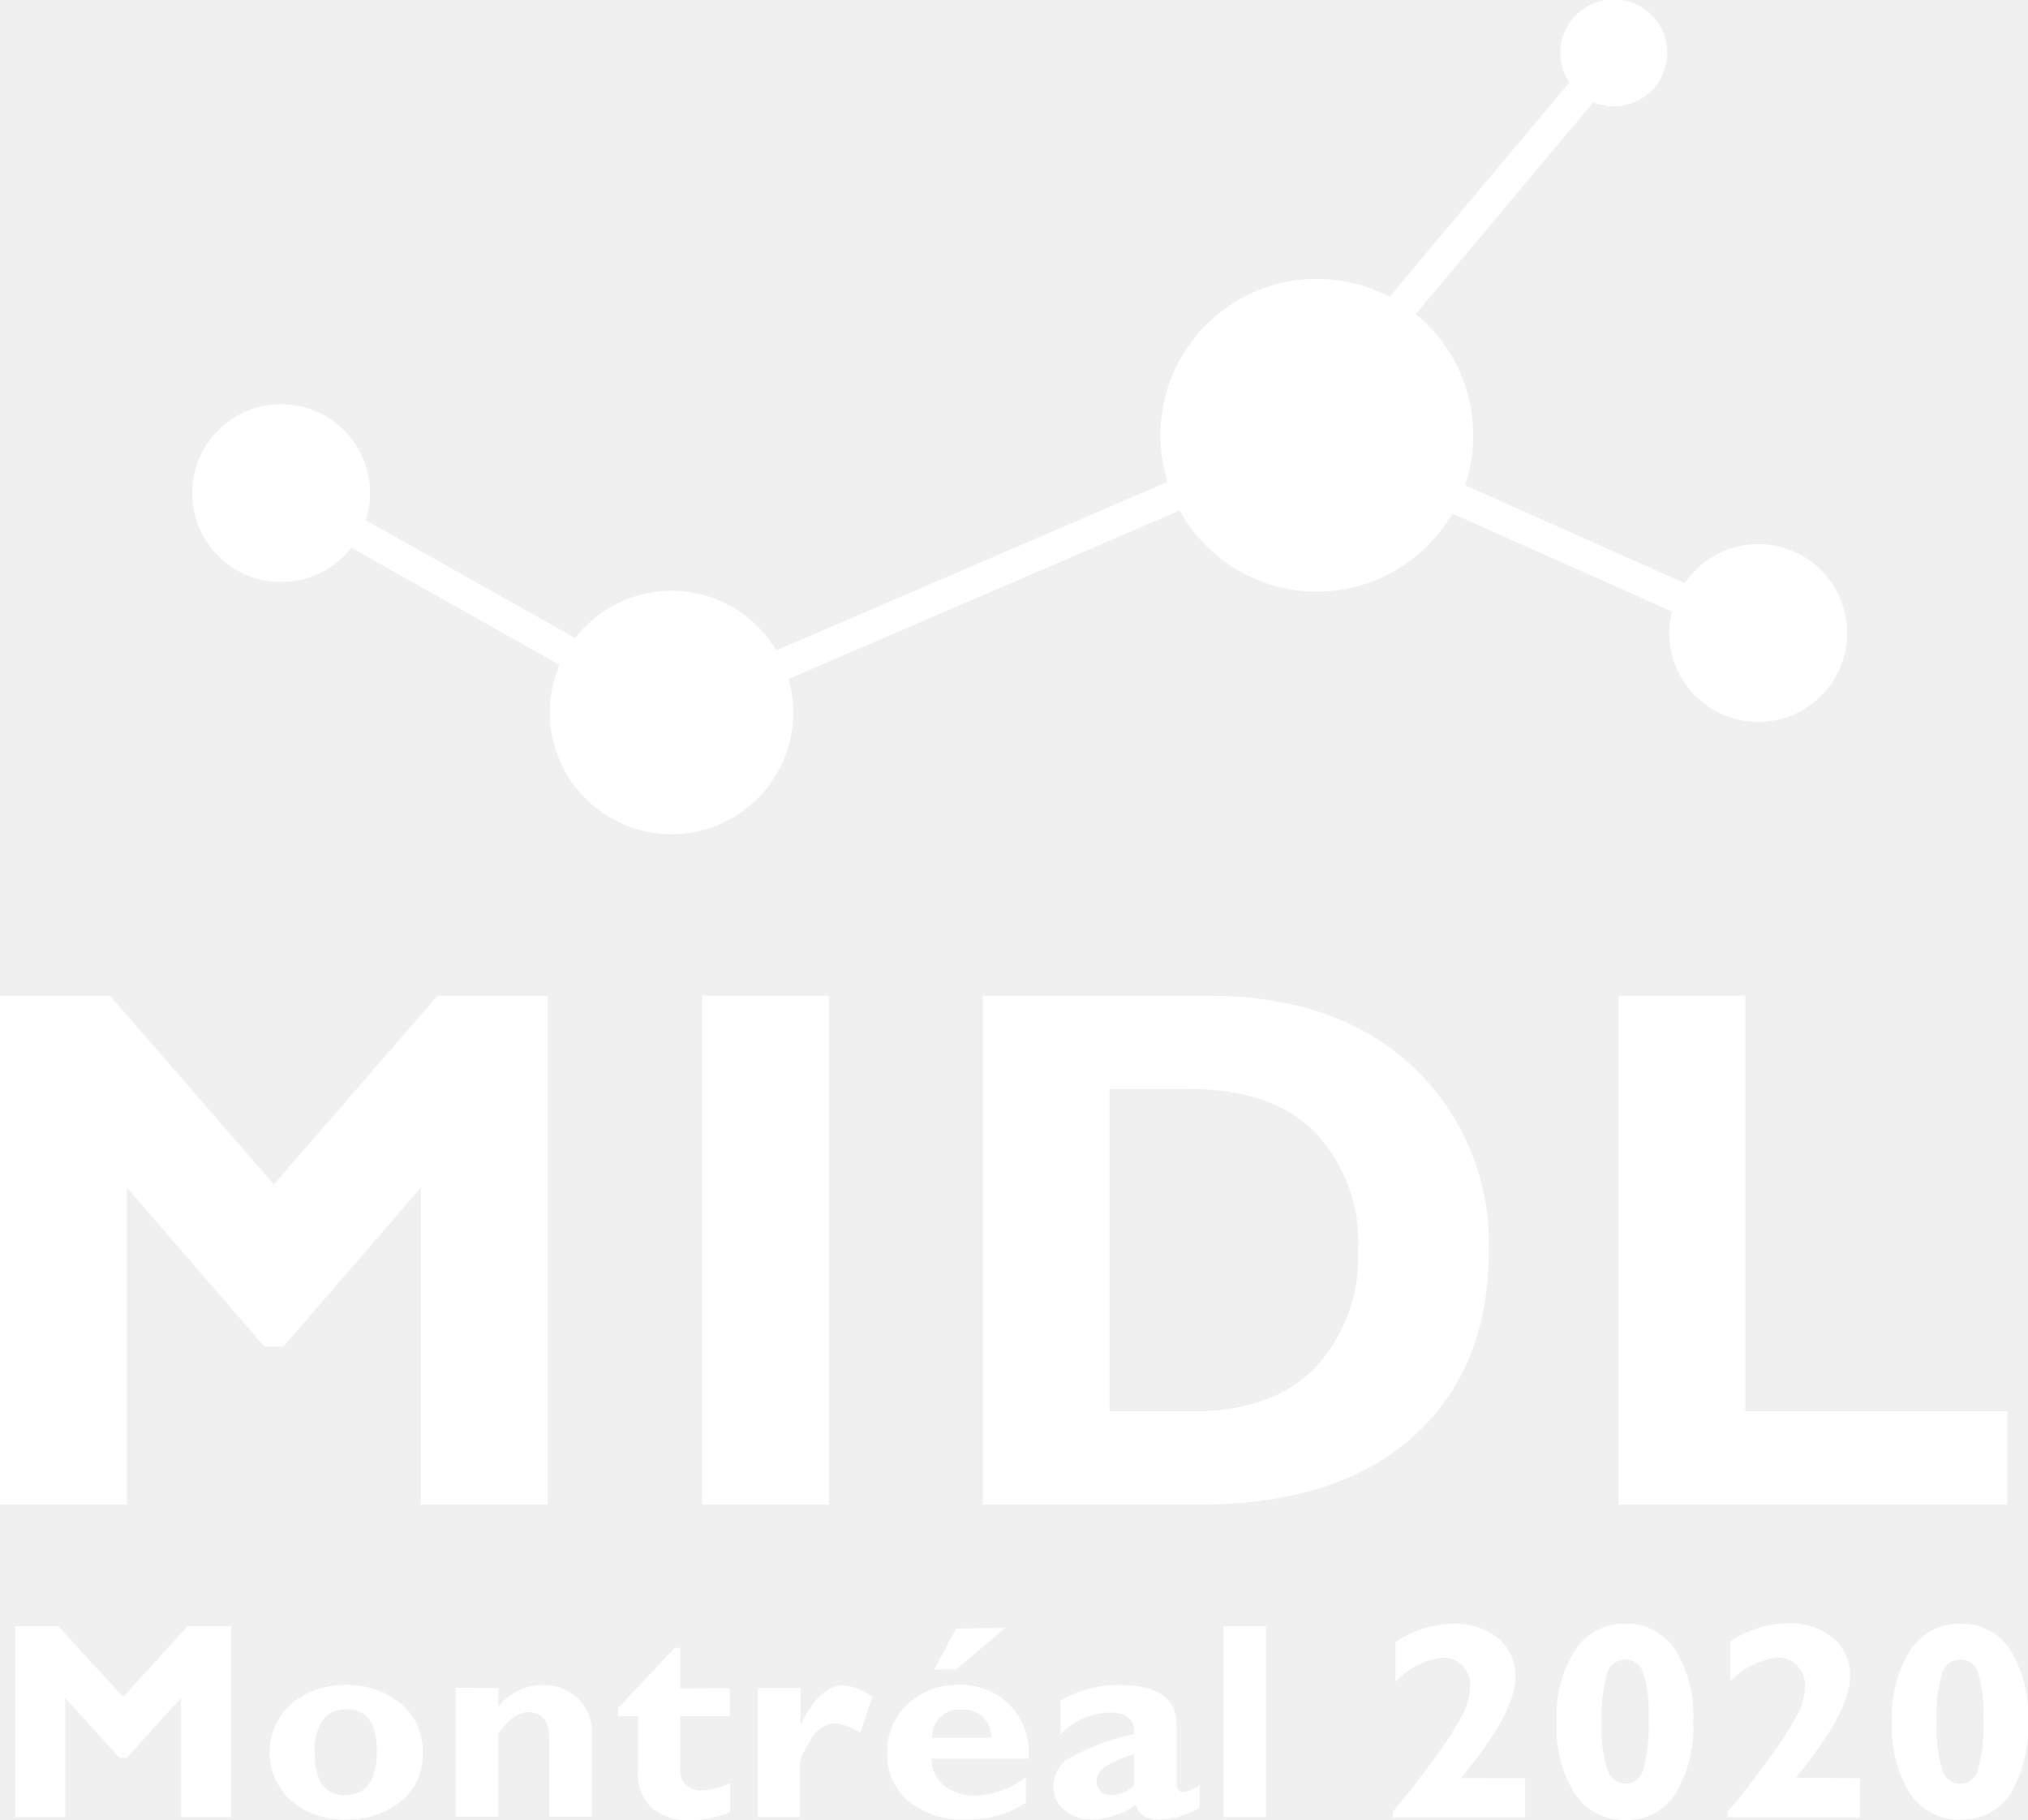
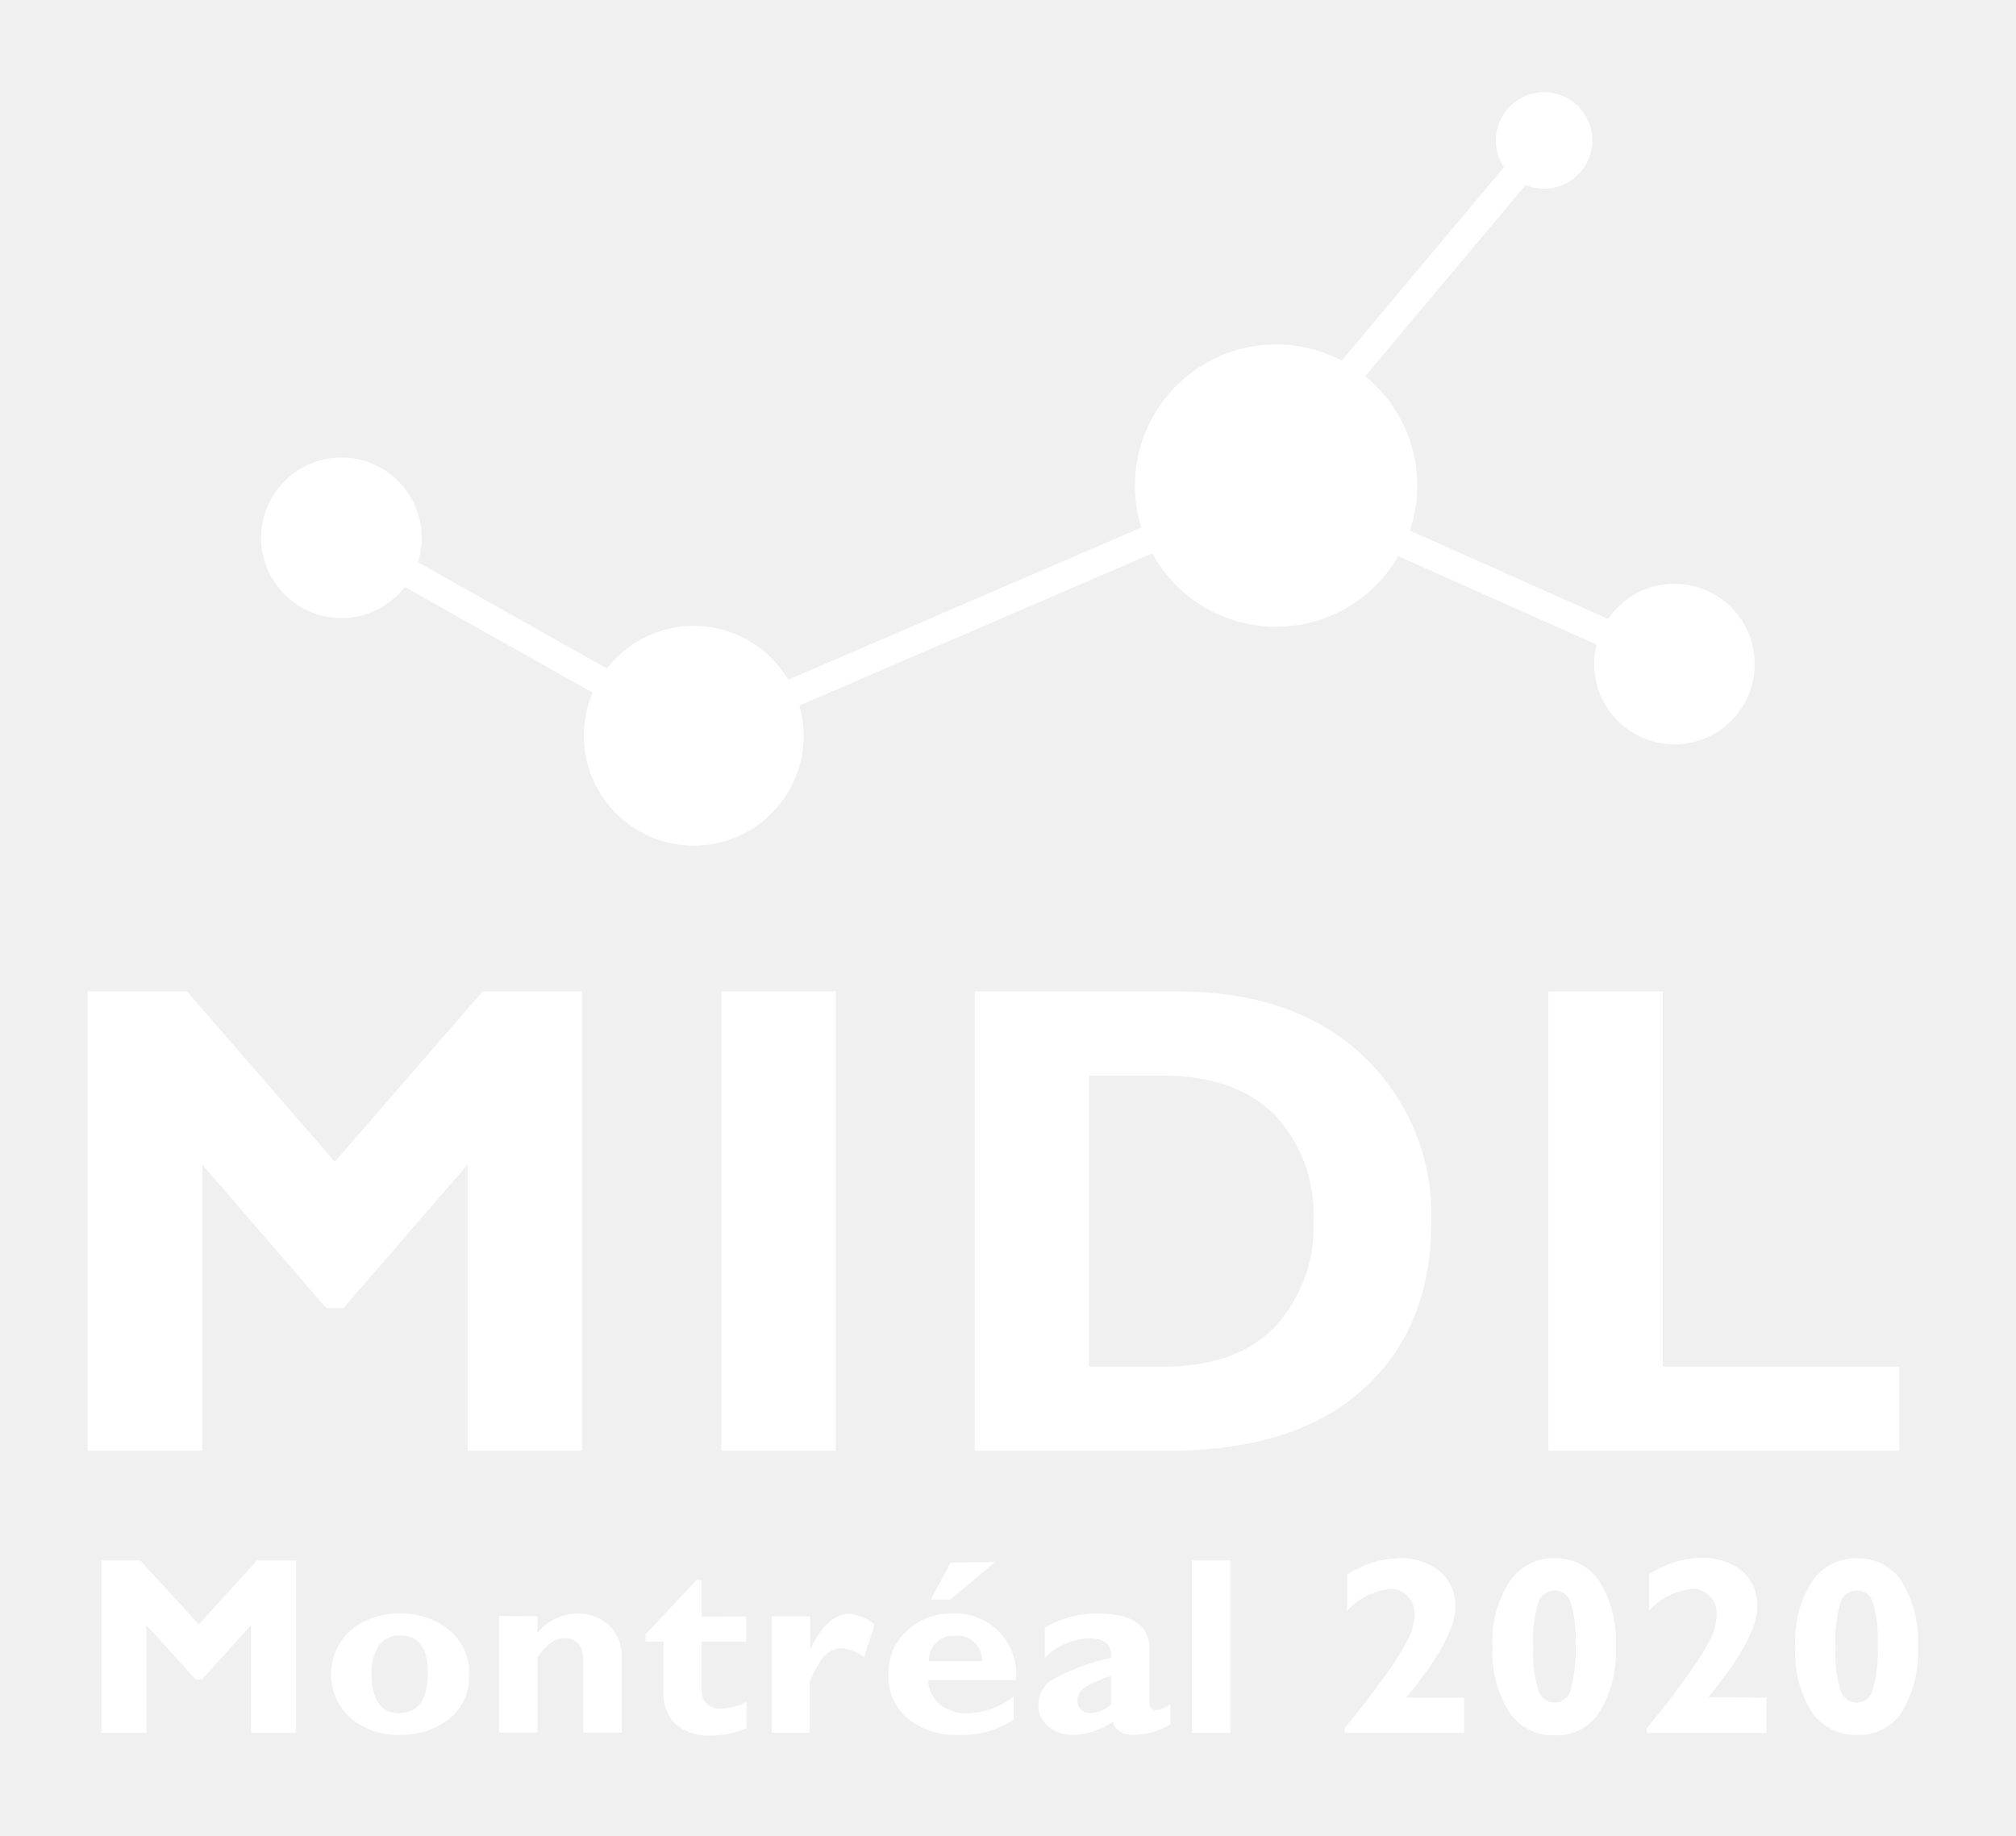
- <svg xmlns="http://www.w3.org/2000/svg" viewBox="0 0 130.43 117.05">
-   <path d="M14.17,115.77l4.14-4.55H21.1V123.5H17.89v-7.67l-3.48,3.85h-.48l-3.49-3.85v7.67H7.23V111.22H10Z" transform="translate(-6.25 -6.61)" style="fill:#fff" />
-   <path d="M28.49,115A5.34,5.34,0,0,1,32,116.17a3.85,3.85,0,0,1,1.43,3.18,3.81,3.81,0,0,1-1.45,3.18,5.47,5.47,0,0,1-3.45,1.12,5.21,5.21,0,0,1-3.55-1.2,4.21,4.21,0,0,1,0-6.25A5.35,5.35,0,0,1,28.49,115Zm0,7.09c1.31,0,2-1,2-2.83s-.65-2.7-2-2.7a1.76,1.76,0,0,0-1.48.71,3.42,3.42,0,0,0-.53,2C26.48,121.18,27.15,122.11,28.49,122.11Z" transform="translate(-6.25 -6.61)" style="fill:#fff" />
-   <path d="M38.3,115.2v1.18A3.68,3.68,0,0,1,41.14,115a3.23,3.23,0,0,1,2.26.83,3,3,0,0,1,.91,2.37v5.28H41.57v-5.07c0-1.1-.45-1.66-1.36-1.66-.64,0-1.28.46-1.91,1.37v5.36H35.56v-8.3Z" transform="translate(-6.25 -6.61)" style="fill:#fff" />
-   <path d="M53.18,115.2V117H50v3.42a1.29,1.29,0,0,0,.36,1,1.31,1.31,0,0,0,1,.36,4.24,4.24,0,0,0,1.84-.48v1.88a6.83,6.83,0,0,1-2.54.52,3.6,3.6,0,0,1-2.49-.79,3,3,0,0,1-.89-2.32V117H46v-.51l3.64-3.88H50v2.61Z" transform="translate(-6.25 -6.61)" style="fill:#fff" />
-   <path d="M57.74,115.2v2.37h0c.8-1.7,1.72-2.55,2.78-2.55a3.33,3.33,0,0,1,1.82.76l-.76,2.31a3.49,3.49,0,0,0-1.62-.62,1.87,1.87,0,0,0-1.6,1.13,5.63,5.63,0,0,0-.66,1.3v3.6H55v-8.3Z" transform="translate(-6.25 -6.61)" style="fill:#fff" />
-   <path d="M72.24,120.92v1.64a6.6,6.6,0,0,1-3.88,1.09,5.49,5.49,0,0,1-3.68-1.17,3.9,3.9,0,0,1-1.37-3.11,4.1,4.1,0,0,1,1.29-3.12A4.59,4.59,0,0,1,67.9,115a4.31,4.31,0,0,1,4.5,4.74H66.14A2.39,2.39,0,0,0,67,121.5a3.19,3.19,0,0,0,2,.61A5.66,5.66,0,0,0,72.24,120.92Zm-6-2.53H70a1.77,1.77,0,0,0-1.89-1.81A1.75,1.75,0,0,0,66.2,118.39Zm4.66-7.06L67.74,114h-1.4l1.4-2.63Z" transform="translate(-6.25 -6.61)" style="fill:#fff" />
-   <path d="M83.41,121.45v1.45a5.38,5.38,0,0,1-2.57.75q-1.29,0-1.53-.93a5.22,5.22,0,0,1-2.87.93,2.56,2.56,0,0,1-1.73-.61,1.84,1.84,0,0,1-.71-1.42,2.27,2.27,0,0,1,.74-1.75,14.69,14.69,0,0,1,4.44-1.71c.06-.93-.44-1.39-1.51-1.39a4.54,4.54,0,0,0-3.21,1.39V116a7.32,7.32,0,0,1,3.77-1q3.69,0,3.69,2.53v3.78c0,.39.15.58.45.58A2.19,2.19,0,0,0,83.41,121.45Zm-4.23,0v-2a8.17,8.17,0,0,0-1.89.82,1.12,1.12,0,0,0-.51.93.88.88,0,0,0,.26.63.86.86,0,0,0,.63.26A2.32,2.32,0,0,0,79.18,121.48Z" transform="translate(-6.25 -6.61)" style="fill:#fff" />
-   <path d="M87.68,111.22V123.5H84.94V111.22Z" transform="translate(-6.25 -6.61)" style="fill:#fff" />
-   <path d="M104.34,121v2.51H95.82v-.35c.79-.91,1.68-2.06,2.69-3.45a21.12,21.12,0,0,0,1.9-3,4.09,4.09,0,0,0,.4-1.71,1.75,1.75,0,0,0-.5-1.24,1.66,1.66,0,0,0-1.22-.52A4.87,4.87,0,0,0,96,114.8v-2.57a6.88,6.88,0,0,1,3.61-1.17,4.46,4.46,0,0,1,3,.93,3.18,3.18,0,0,1,1.1,2.56q0,2.22-3.5,6.44Z" transform="translate(-6.25 -6.61)" style="fill:#fff" />
-   <path d="M110.8,111.06a3.67,3.67,0,0,1,3.2,1.68,7.93,7.93,0,0,1,1.15,4.56A8.29,8.29,0,0,1,114,122a3.6,3.6,0,0,1-3.19,1.68,3.75,3.75,0,0,1-3.27-1.67,7.93,7.93,0,0,1-1.17-4.62,7.79,7.79,0,0,1,1.19-4.64A3.73,3.73,0,0,1,110.8,111.06Zm0,10.29a1.2,1.2,0,0,0,1.13-.89,10.73,10.73,0,0,0,.35-3.35,8.46,8.46,0,0,0-.35-2.9,1.18,1.18,0,0,0-1.15-.85,1.22,1.22,0,0,0-1.15.83,9.75,9.75,0,0,0-.36,3.29,8.74,8.74,0,0,0,.36,3A1.24,1.24,0,0,0,110.8,121.35Z" transform="translate(-6.25 -6.61)" style="fill:#fff" />
-   <path d="M125.88,121v2.51h-8.52v-.35c.78-.91,1.68-2.06,2.68-3.45a21.49,21.49,0,0,0,1.91-3,4.23,4.23,0,0,0,.39-1.71,1.71,1.71,0,0,0-.5-1.24,1.64,1.64,0,0,0-1.21-.52,4.85,4.85,0,0,0-3.1,1.53v-2.57a6.88,6.88,0,0,1,3.61-1.17,4.48,4.48,0,0,1,3,.93,3.17,3.17,0,0,1,1.09,2.56q0,2.22-3.49,6.44Z" transform="translate(-6.25 -6.61)" style="fill:#fff" />
-   <path d="M132.34,111.06a3.68,3.68,0,0,1,3.2,1.68,8,8,0,0,1,1.14,4.56,8.38,8.38,0,0,1-1.11,4.67,3.61,3.61,0,0,1-3.19,1.68A3.76,3.76,0,0,1,129.1,122a8,8,0,0,1-1.16-4.62,7.86,7.86,0,0,1,1.18-4.64A3.74,3.74,0,0,1,132.34,111.06Zm0,10.29a1.19,1.19,0,0,0,1.12-.89,10.43,10.43,0,0,0,.35-3.35,8.52,8.52,0,0,0-.34-2.9,1.19,1.19,0,0,0-1.15-.85,1.21,1.21,0,0,0-1.15.83,9.75,9.75,0,0,0-.36,3.29,8.74,8.74,0,0,0,.36,3A1.22,1.22,0,0,0,132.34,121.35Z" transform="translate(-6.25 -6.61)" style="fill:#fff" />
-   <path d="M23.86,82.8,34.39,70.66h7.09V103.4H33.32V83L24.48,93.23H23.25L14.41,83V103.4H6.25V70.66h7.08Z" transform="translate(-6.25 -6.61)" style="fill:#fff" />
-   <path d="M59.56,70.66V103.4H51.4V70.66Z" transform="translate(-6.25 -6.61)" style="fill:#fff" />
-   <path d="M69.46,70.66H83.89q8.37,0,13.24,4.58A15.57,15.57,0,0,1,102,87.09q0,7.62-4.94,12T83,103.4H69.46Zm8.15,6V97.4h5.32c3.46,0,6.1-.94,7.93-2.84a10.42,10.42,0,0,0,2.74-7.51,10.29,10.29,0,0,0-2.78-7.61q-2.77-2.77-8-2.78Z" transform="translate(-6.25 -6.61)" style="fill:#fff" />
-   <path d="M135.35,97.4v6h-25V70.66h8.15V97.4Z" transform="translate(-6.25 -6.61)" style="fill:#fff" />
-   <path d="M57.27,52.44a7.83,7.83,0,1,1-7.83-7.83A7.83,7.83,0,0,1,57.27,52.44Z" transform="translate(-6.25 -6.61)" style="fill:#fff" />
-   <line x1="43.19" y1="45.83" x2="84.68" y2="27.95" style="fill:none;stroke:#fff;stroke-miterlimit:10;stroke-width:2px" />
-   <path d="M101,34.55a10.06,10.06,0,1,1-10.06-10A10.06,10.06,0,0,1,101,34.55Z" transform="translate(-6.25 -6.61)" style="fill:#fff" />
-   <path d="M30.05,38.32a5.72,5.72,0,1,1-5.72-5.71A5.72,5.72,0,0,1,30.05,38.32Z" transform="translate(-6.25 -6.61)" style="fill:#fff" />
-   <line x1="15.33" y1="30" x2="43.68" y2="45.95" style="fill:none;stroke:#fff;stroke-miterlimit:10;stroke-width:2px" />
-   <path d="M125.05,47.32a5.72,5.72,0,1,1-5.72-5.71A5.72,5.72,0,0,1,125.05,47.32Z" transform="translate(-6.25 -6.61)" style="fill:#fff" />
-   <line x1="84.19" y1="27.83" x2="113.08" y2="40.72" style="fill:none;stroke:#fff;stroke-miterlimit:10;stroke-width:2px" />
-   <line x1="84.19" y1="26.83" x2="103.8" y2="3.44" style="fill:none;stroke:#fff;stroke-miterlimit:10;stroke-width:2px" />
-   <path d="M113.48,10a3.44,3.44,0,1,1-3.43-3.43A3.44,3.44,0,0,1,113.48,10Z" transform="translate(-6.25 -6.61)" style="fill:#fff" />
+ <svg xmlns="http://www.w3.org/2000/svg" viewBox="0 0 143.67 130.83">
+   <path d="M14.17,115.77l4.14-4.55H21.1V123.5H17.89v-7.67l-3.48,3.85h-.48l-3.49-3.85v7.67H7.23V111.22H10Z" fill="#fff" />
+   <path d="M28.49,115A5.34,5.34,0,0,1,32,116.17a3.85,3.85,0,0,1,1.43,3.18,3.81,3.81,0,0,1-1.45,3.18,5.47,5.47,0,0,1-3.45,1.12,5.21,5.21,0,0,1-3.55-1.2,4.21,4.21,0,0,1,0-6.25A5.35,5.35,0,0,1,28.49,115Zm0,7.09c1.31,0,2-1,2-2.83s-.65-2.7-2-2.7a1.76,1.76,0,0,0-1.48.71,3.42,3.42,0,0,0-.53,2C26.48,121.18,27.15,122.11,28.49,122.11Z" fill="#fff" />
+   <path d="M38.3,115.2v1.18A3.68,3.68,0,0,1,41.14,115a3.23,3.23,0,0,1,2.26.83,3,3,0,0,1,.91,2.37v5.28H41.57v-5.07c0-1.1-.45-1.66-1.36-1.66-.64,0-1.28.46-1.91,1.37v5.36H35.56v-8.3Z" fill="#fff" />
+   <path d="M53.18,115.2V117H50v3.42a1.29,1.29,0,0,0,.36,1,1.31,1.31,0,0,0,1,.36,4.24,4.24,0,0,0,1.84-.48v1.88a6.83,6.83,0,0,1-2.54.52,3.6,3.6,0,0,1-2.49-.79,3,3,0,0,1-.89-2.32V117H46v-.51l3.64-3.88H50v2.61Z" fill="#fff" />
+   <path d="M57.74,115.2v2.37h0c.8-1.7,1.72-2.55,2.78-2.55a3.33,3.33,0,0,1,1.82.76l-.76,2.31a3.49,3.49,0,0,0-1.62-.62,1.87,1.87,0,0,0-1.6,1.13,5.63,5.63,0,0,0-.66,1.3v3.6H55v-8.3Z" fill="#fff" />
+   <path d="M72.24,120.92v1.64a6.6,6.6,0,0,1-3.88,1.09,5.49,5.49,0,0,1-3.68-1.17,3.9,3.9,0,0,1-1.37-3.11,4.1,4.1,0,0,1,1.29-3.12A4.59,4.59,0,0,1,67.9,115a4.31,4.31,0,0,1,4.5,4.74H66.14A2.39,2.39,0,0,0,67,121.5a3.19,3.19,0,0,0,2,.61A5.66,5.66,0,0,0,72.24,120.92Zm-6-2.53H70a1.77,1.77,0,0,0-1.89-1.81A1.75,1.75,0,0,0,66.2,118.39Zm4.66-7.06L67.74,114h-1.4l1.4-2.63Z" fill="#fff" />
+   <path d="M83.41,121.45v1.45a5.38,5.38,0,0,1-2.57.75q-1.29,0-1.53-.93a5.22,5.22,0,0,1-2.87.93,2.56,2.56,0,0,1-1.73-.61,1.84,1.84,0,0,1-.71-1.42,2.27,2.27,0,0,1,.74-1.75,14.69,14.69,0,0,1,4.44-1.71c.06-.93-.44-1.39-1.51-1.39a4.54,4.54,0,0,0-3.21,1.39V116a7.32,7.32,0,0,1,3.77-1q3.69,0,3.69,2.53v3.78c0,.39.15.58.45.58A2.19,2.19,0,0,0,83.41,121.45Zm-4.23,0v-2a8.17,8.17,0,0,0-1.89.82,1.12,1.12,0,0,0-.51.93.88.88,0,0,0,.26.63.86.86,0,0,0,.63.26A2.32,2.32,0,0,0,79.18,121.48Z" fill="#fff" />
+   <path d="M87.68,111.22V123.5H84.94V111.22Z" fill="#fff" />
+   <path d="M104.34,121v2.51H95.82v-.35c.79-.91,1.68-2.06,2.69-3.45a21.12,21.12,0,0,0,1.9-3,4.09,4.09,0,0,0,.4-1.71,1.75,1.75,0,0,0-.5-1.24,1.66,1.66,0,0,0-1.22-.52A4.87,4.87,0,0,0,96,114.8v-2.57a6.88,6.88,0,0,1,3.61-1.17,4.46,4.46,0,0,1,3,.93,3.18,3.18,0,0,1,1.1,2.56q0,2.22-3.5,6.44Z" fill="#fff" />
+   <path d="M110.8,111.06a3.67,3.67,0,0,1,3.2,1.68,7.93,7.93,0,0,1,1.15,4.56A8.29,8.29,0,0,1,114,122a3.6,3.6,0,0,1-3.19,1.68,3.75,3.75,0,0,1-3.27-1.67,7.93,7.93,0,0,1-1.17-4.62,7.79,7.79,0,0,1,1.19-4.64A3.73,3.73,0,0,1,110.8,111.06Zm0,10.29a1.2,1.2,0,0,0,1.13-.89,10.73,10.73,0,0,0,.35-3.35,8.46,8.46,0,0,0-.35-2.9,1.18,1.18,0,0,0-1.15-.85,1.22,1.22,0,0,0-1.15.83,9.75,9.75,0,0,0-.36,3.29,8.74,8.74,0,0,0,.36,3A1.24,1.24,0,0,0,110.8,121.35Z" fill="#fff" />
+   <path d="M125.88,121v2.51h-8.52v-.35c.78-.91,1.68-2.06,2.68-3.45a21.49,21.49,0,0,0,1.91-3,4.23,4.23,0,0,0,.39-1.71,1.71,1.71,0,0,0-.5-1.24,1.64,1.64,0,0,0-1.21-.52,4.85,4.85,0,0,0-3.1,1.53v-2.57a6.88,6.88,0,0,1,3.61-1.17,4.48,4.48,0,0,1,3,.93,3.17,3.17,0,0,1,1.09,2.56q0,2.22-3.49,6.44Z" fill="#fff" />
+   <path d="M132.34,111.06a3.68,3.68,0,0,1,3.2,1.68,8,8,0,0,1,1.14,4.56,8.38,8.38,0,0,1-1.11,4.67,3.61,3.61,0,0,1-3.19,1.68A3.76,3.76,0,0,1,129.1,122a8,8,0,0,1-1.16-4.62,7.86,7.86,0,0,1,1.18-4.64A3.74,3.74,0,0,1,132.34,111.06Zm0,10.29a1.19,1.19,0,0,0,1.12-.89,10.43,10.43,0,0,0,.35-3.35,8.52,8.52,0,0,0-.34-2.9,1.19,1.19,0,0,0-1.15-.85,1.21,1.21,0,0,0-1.15.83,9.75,9.75,0,0,0-.36,3.29,8.74,8.74,0,0,0,.36,3A1.22,1.22,0,0,0,132.34,121.35Z" fill="#fff" />
+   <path d="M23.86,82.8,34.39,70.66h7.09V103.4H33.32V83L24.48,93.23H23.25L14.41,83V103.4H6.25V70.66h7.08Z" fill="#fff" />
+   <path d="M59.56,70.66V103.4H51.4V70.66Z" fill="#fff" />
+   <path d="M69.46,70.66H83.89q8.37,0,13.24,4.58A15.57,15.57,0,0,1,102,87.09q0,7.62-4.94,12T83,103.4H69.46Zm8.15,6V97.4h5.32c3.46,0,6.1-.94,7.93-2.84a10.42,10.42,0,0,0,2.74-7.51,10.29,10.29,0,0,0-2.78-7.61q-2.77-2.77-8-2.78Z" fill="#fff" />
+   <path d="M135.35,97.4v6h-25V70.66h8.15V97.4Z" fill="#fff" />
+   <path d="M57.27,52.44a7.83,7.83,0,1,1-7.83-7.83A7.83,7.83,0,0,1,57.27,52.44Z" fill="#fff" />
+   <line x1="49.44" y1="52.44" x2="90.93" y2="34.55" fill="none" stroke="#fff" stroke-miterlimit="10" stroke-width="2" />
+   <path d="M101,34.55a10.06,10.06,0,1,1-10.06-10A10.06,10.06,0,0,1,101,34.55Z" fill="#fff" />
+   <path d="M30.05,38.32a5.72,5.72,0,1,1-5.72-5.71A5.72,5.72,0,0,1,30.05,38.32Z" fill="#fff" />
+   <line x1="21.58" y1="36.6" x2="49.93" y2="52.55" fill="none" stroke="#fff" stroke-miterlimit="10" stroke-width="2" />
+   <path d="M125.05,47.32a5.72,5.72,0,1,1-5.72-5.71A5.72,5.72,0,0,1,125.05,47.32Z" fill="#fff" />
+   <line x1="90.44" y1="34.44" x2="119.33" y2="47.32" fill="none" stroke="#fff" stroke-miterlimit="10" stroke-width="2" />
+   <line x1="90.44" y1="33.44" x2="110.05" y2="10.04" fill="none" stroke="#fff" stroke-miterlimit="10" stroke-width="2" />
+   <path d="M113.48,10a3.44,3.44,0,1,1-3.43-3.43A3.44,3.44,0,0,1,113.48,10Z" fill="#fff" />
</svg>
